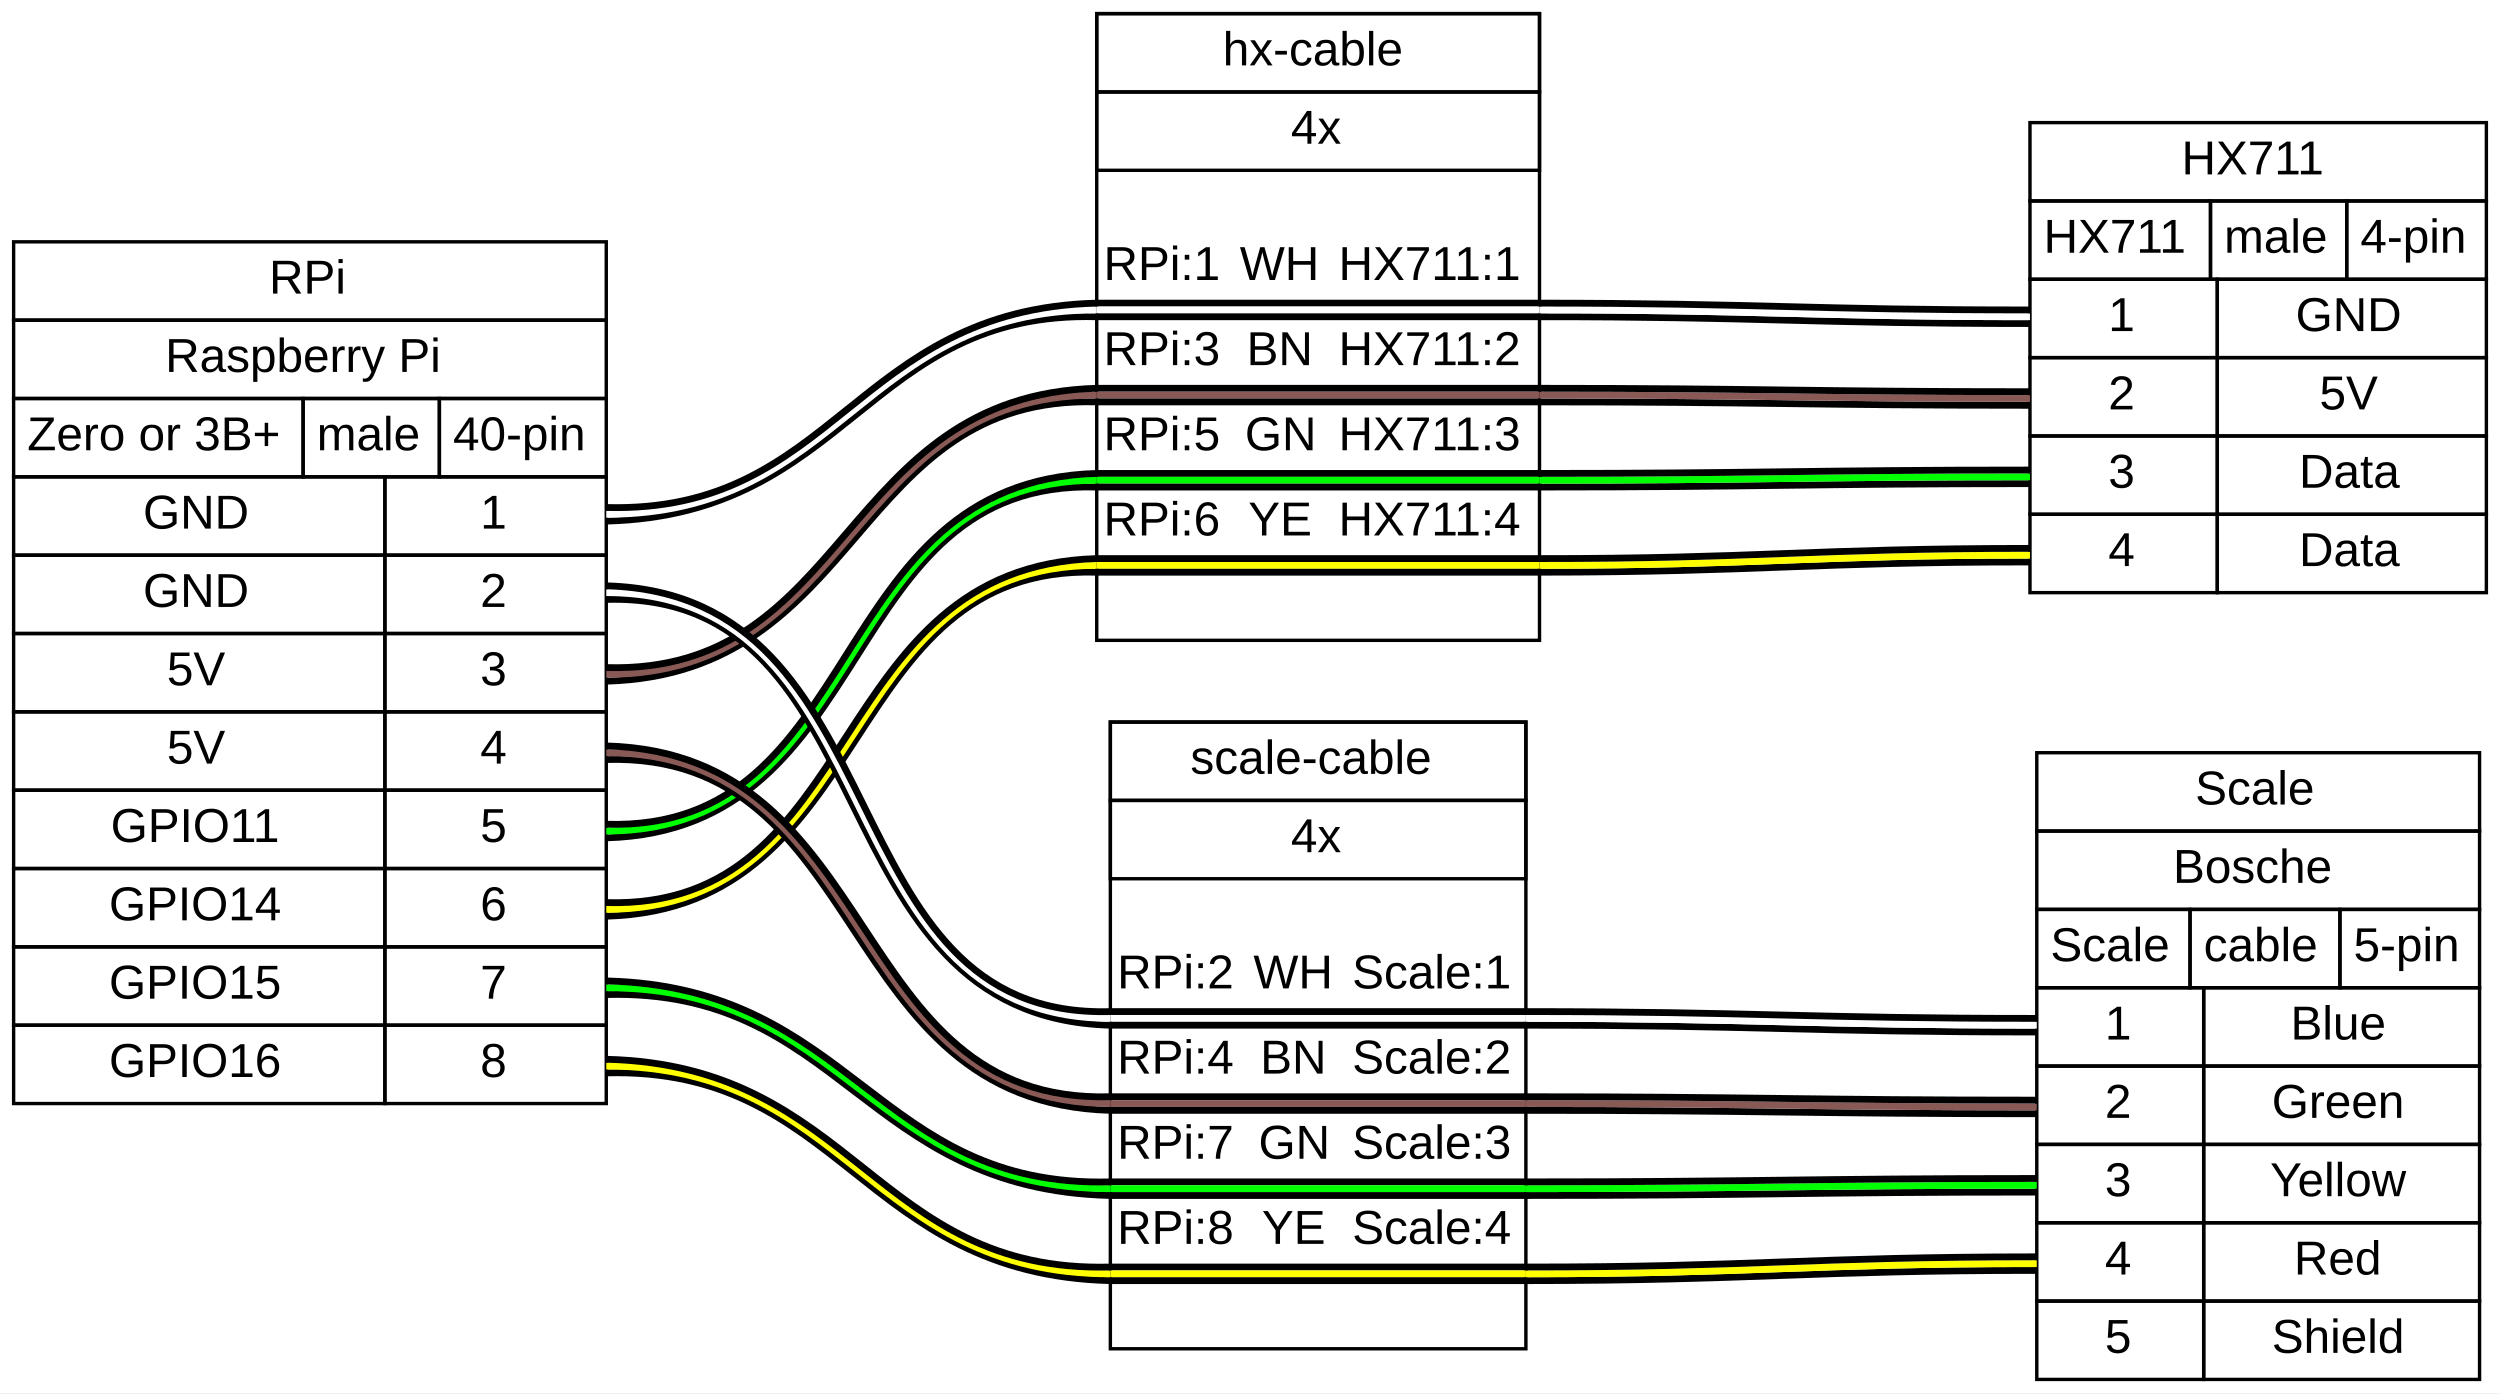
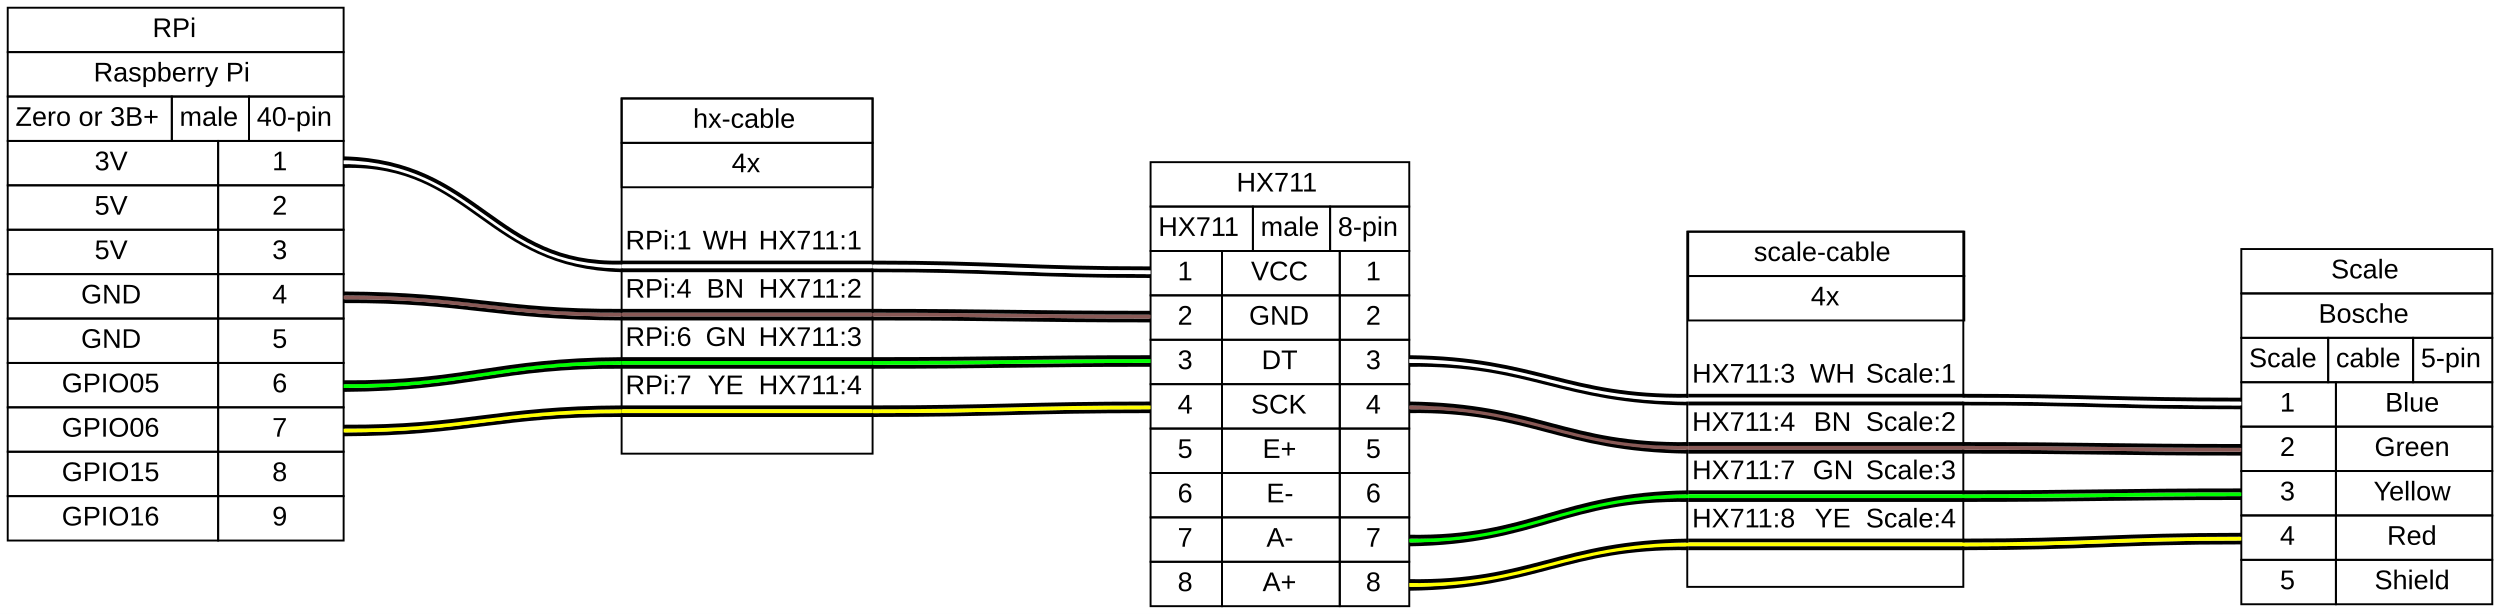
- <svg xmlns="http://www.w3.org/2000/svg" width="734pt" height="409pt" viewBox="0.00 0.00 734.00 409.00">
-   <g id="graph0" class="graph" transform="scale(1 1) rotate(0) translate(4 405)">
-     <polygon fill="#ffffff" stroke="transparent" points="-4,4 -4,-405 730,-405 730,4 -4,4" />
+ <svg xmlns="http://www.w3.org/2000/svg" width="1295pt" height="318pt" viewBox="0.00 0.00 1295.00 318.00">
+   <g id="graph0" class="graph" transform="scale(1 1) rotate(0) translate(4 314)">
+     <polygon fill="#ffffff" stroke="transparent" points="-4,4 -4,-314 1291,-314 1291,4 -4,4" />
    <g id="node1" class="node">
-       <polygon fill="#ffffff" stroke="transparent" points="174,-334.5 0,-334.5 0,-81.5 174,-81.5 174,-334.5" />
-       <polygon fill="none" stroke="#000000" points="0,-311 0,-334 174,-334 174,-311 0,-311" />
-       <text text-anchor="start" x="75" y="-318.8" font-family="arial" font-size="14.00" fill="#000000">RPi</text>
-       <polygon fill="none" stroke="#000000" points="0,-288 0,-311 174,-311 174,-288 0,-288" />
-       <text text-anchor="start" x="44.5" y="-295.8" font-family="arial" font-size="14.00" fill="#000000">Raspberry Pi</text>
-       <polygon fill="none" stroke="#000000" points="0,-265 0,-288 85,-288 85,-265 0,-265" />
-       <text text-anchor="start" x="4" y="-272.8" font-family="arial" font-size="14.00" fill="#000000">Zero or 3B+</text>
-       <polygon fill="none" stroke="#000000" points="85,-265 85,-288 125,-288 125,-265 85,-265" />
-       <text text-anchor="start" x="89" y="-272.8" font-family="arial" font-size="14.00" fill="#000000">male</text>
-       <polygon fill="none" stroke="#000000" points="125,-265 125,-288 174,-288 174,-265 125,-265" />
-       <text text-anchor="start" x="129" y="-272.8" font-family="arial" font-size="14.00" fill="#000000">40-pin</text>
-       <polygon fill="none" stroke="#000000" points="0,-242 0,-265 109,-265 109,-242 0,-242" />
-       <text text-anchor="start" x="38" y="-249.8" font-family="arial" font-size="14.00" fill="#000000">GND</text>
-       <polygon fill="none" stroke="#000000" points="109,-242 109,-265 174,-265 174,-242 109,-242" />
-       <text text-anchor="start" x="137" y="-249.8" font-family="arial" font-size="14.00" fill="#000000">1</text>
-       <polygon fill="none" stroke="#000000" points="0,-219 0,-242 109,-242 109,-219 0,-219" />
-       <text text-anchor="start" x="38" y="-226.8" font-family="arial" font-size="14.00" fill="#000000">GND</text>
-       <polygon fill="none" stroke="#000000" points="109,-219 109,-242 174,-242 174,-219 109,-219" />
-       <text text-anchor="start" x="137" y="-226.8" font-family="arial" font-size="14.00" fill="#000000">2</text>
-       <polygon fill="none" stroke="#000000" points="0,-196 0,-219 109,-219 109,-196 0,-196" />
-       <text text-anchor="start" x="45" y="-203.8" font-family="arial" font-size="14.00" fill="#000000">5V</text>
-       <polygon fill="none" stroke="#000000" points="109,-196 109,-219 174,-219 174,-196 109,-196" />
-       <text text-anchor="start" x="137" y="-203.8" font-family="arial" font-size="14.00" fill="#000000">3</text>
-       <polygon fill="none" stroke="#000000" points="0,-173 0,-196 109,-196 109,-173 0,-173" />
-       <text text-anchor="start" x="45" y="-180.8" font-family="arial" font-size="14.00" fill="#000000">5V</text>
-       <polygon fill="none" stroke="#000000" points="109,-173 109,-196 174,-196 174,-173 109,-173" />
-       <text text-anchor="start" x="137" y="-180.8" font-family="arial" font-size="14.00" fill="#000000">4</text>
-       <polygon fill="none" stroke="#000000" points="0,-150 0,-173 109,-173 109,-150 0,-150" />
-       <text text-anchor="start" x="28.5" y="-157.8" font-family="arial" font-size="14.00" fill="#000000">GPIO11</text>
-       <polygon fill="none" stroke="#000000" points="109,-150 109,-173 174,-173 174,-150 109,-150" />
-       <text text-anchor="start" x="137" y="-157.8" font-family="arial" font-size="14.00" fill="#000000">5</text>
-       <polygon fill="none" stroke="#000000" points="0,-127 0,-150 109,-150 109,-127 0,-127" />
-       <text text-anchor="start" x="28" y="-134.8" font-family="arial" font-size="14.00" fill="#000000">GPIO14</text>
-       <polygon fill="none" stroke="#000000" points="109,-127 109,-150 174,-150 174,-127 109,-127" />
-       <text text-anchor="start" x="137" y="-134.8" font-family="arial" font-size="14.00" fill="#000000">6</text>
-       <polygon fill="none" stroke="#000000" points="0,-104 0,-127 109,-127 109,-104 0,-104" />
-       <text text-anchor="start" x="28" y="-111.8" font-family="arial" font-size="14.00" fill="#000000">GPIO15</text>
-       <polygon fill="none" stroke="#000000" points="109,-104 109,-127 174,-127 174,-104 109,-104" />
-       <text text-anchor="start" x="137" y="-111.8" font-family="arial" font-size="14.00" fill="#000000">7</text>
-       <polygon fill="none" stroke="#000000" points="0,-81 0,-104 109,-104 109,-81 0,-81" />
-       <text text-anchor="start" x="28" y="-88.8" font-family="arial" font-size="14.00" fill="#000000">GPIO16</text>
-       <polygon fill="none" stroke="#000000" points="109,-81 109,-104 174,-104 174,-81 109,-81" />
-       <text text-anchor="start" x="137" y="-88.8" font-family="arial" font-size="14.00" fill="#000000">8</text>
+       <polygon fill="#ffffff" stroke="transparent" points="174,-310 0,-310 0,-34 174,-34 174,-310" />
+       <polygon fill="none" stroke="#000000" points="0,-287 0,-310 174,-310 174,-287 0,-287" />
+       <text text-anchor="start" x="75" y="-294.8" font-family="arial" font-size="14.00" fill="#000000">RPi</text>
+       <polygon fill="none" stroke="#000000" points="0,-264 0,-287 174,-287 174,-264 0,-264" />
+       <text text-anchor="start" x="44.5" y="-271.8" font-family="arial" font-size="14.00" fill="#000000">Raspberry Pi</text>
+       <polygon fill="none" stroke="#000000" points="0,-241 0,-264 85,-264 85,-241 0,-241" />
+       <text text-anchor="start" x="4" y="-248.8" font-family="arial" font-size="14.00" fill="#000000">Zero or 3B+</text>
+       <polygon fill="none" stroke="#000000" points="85,-241 85,-264 125,-264 125,-241 85,-241" />
+       <text text-anchor="start" x="89" y="-248.8" font-family="arial" font-size="14.00" fill="#000000">male</text>
+       <polygon fill="none" stroke="#000000" points="125,-241 125,-264 174,-264 174,-241 125,-241" />
+       <text text-anchor="start" x="129" y="-248.8" font-family="arial" font-size="14.00" fill="#000000">40-pin</text>
+       <polygon fill="none" stroke="#000000" points="0,-218 0,-241 109,-241 109,-218 0,-218" />
+       <text text-anchor="start" x="45" y="-225.8" font-family="arial" font-size="14.00" fill="#000000">3V</text>
+       <polygon fill="none" stroke="#000000" points="109,-218 109,-241 174,-241 174,-218 109,-218" />
+       <text text-anchor="start" x="137" y="-225.8" font-family="arial" font-size="14.00" fill="#000000">1</text>
+       <polygon fill="none" stroke="#000000" points="0,-195 0,-218 109,-218 109,-195 0,-195" />
+       <text text-anchor="start" x="45" y="-202.8" font-family="arial" font-size="14.00" fill="#000000">5V</text>
+       <polygon fill="none" stroke="#000000" points="109,-195 109,-218 174,-218 174,-195 109,-195" />
+       <text text-anchor="start" x="137" y="-202.8" font-family="arial" font-size="14.00" fill="#000000">2</text>
+       <polygon fill="none" stroke="#000000" points="0,-172 0,-195 109,-195 109,-172 0,-172" />
+       <text text-anchor="start" x="45" y="-179.8" font-family="arial" font-size="14.00" fill="#000000">5V</text>
+       <polygon fill="none" stroke="#000000" points="109,-172 109,-195 174,-195 174,-172 109,-172" />
+       <text text-anchor="start" x="137" y="-179.8" font-family="arial" font-size="14.00" fill="#000000">3</text>
+       <polygon fill="none" stroke="#000000" points="0,-149 0,-172 109,-172 109,-149 0,-149" />
+       <text text-anchor="start" x="38" y="-156.8" font-family="arial" font-size="14.00" fill="#000000">GND</text>
+       <polygon fill="none" stroke="#000000" points="109,-149 109,-172 174,-172 174,-149 109,-149" />
+       <text text-anchor="start" x="137" y="-156.8" font-family="arial" font-size="14.00" fill="#000000">4</text>
+       <polygon fill="none" stroke="#000000" points="0,-126 0,-149 109,-149 109,-126 0,-126" />
+       <text text-anchor="start" x="38" y="-133.8" font-family="arial" font-size="14.00" fill="#000000">GND</text>
+       <polygon fill="none" stroke="#000000" points="109,-126 109,-149 174,-149 174,-126 109,-126" />
+       <text text-anchor="start" x="137" y="-133.8" font-family="arial" font-size="14.00" fill="#000000">5</text>
+       <polygon fill="none" stroke="#000000" points="0,-103 0,-126 109,-126 109,-103 0,-103" />
+       <text text-anchor="start" x="28" y="-110.8" font-family="arial" font-size="14.00" fill="#000000">GPIO05</text>
+       <polygon fill="none" stroke="#000000" points="109,-103 109,-126 174,-126 174,-103 109,-103" />
+       <text text-anchor="start" x="137" y="-110.8" font-family="arial" font-size="14.00" fill="#000000">6</text>
+       <polygon fill="none" stroke="#000000" points="0,-80 0,-103 109,-103 109,-80 0,-80" />
+       <text text-anchor="start" x="28" y="-87.8" font-family="arial" font-size="14.00" fill="#000000">GPIO06</text>
+       <polygon fill="none" stroke="#000000" points="109,-80 109,-103 174,-103 174,-80 109,-80" />
+       <text text-anchor="start" x="137" y="-87.8" font-family="arial" font-size="14.00" fill="#000000">7</text>
+       <polygon fill="none" stroke="#000000" points="0,-57 0,-80 109,-80 109,-57 0,-57" />
+       <text text-anchor="start" x="28" y="-64.8" font-family="arial" font-size="14.00" fill="#000000">GPIO15</text>
+       <polygon fill="none" stroke="#000000" points="109,-57 109,-80 174,-80 174,-57 109,-57" />
+       <text text-anchor="start" x="137" y="-64.8" font-family="arial" font-size="14.00" fill="#000000">8</text>
+       <polygon fill="none" stroke="#000000" points="0,-34 0,-57 109,-57 109,-34 0,-34" />
+       <text text-anchor="start" x="28" y="-41.8" font-family="arial" font-size="14.00" fill="#000000">GPIO16</text>
+       <polygon fill="none" stroke="#000000" points="109,-34 109,-57 174,-57 174,-34 109,-34" />
+       <text text-anchor="start" x="137" y="-41.8" font-family="arial" font-size="14.00" fill="#000000">9</text>
    </g>
    <g id="node4" class="node">
-       <polygon fill="none" stroke="#000000" points="448,-401 318,-401 318,-217 448,-217 448,-401" />
-       <polygon fill="none" stroke="#000000" points="318,-378 318,-401 448,-401 448,-378 318,-378" />
-       <text text-anchor="start" x="355" y="-385.8" font-family="arial" font-size="14.00" fill="#000000">hx-cable</text>
-       <polygon fill="none" stroke="#000000" points="318,-355 318,-378 448,-378 448,-355 318,-355" />
-       <text text-anchor="start" x="375" y="-362.8" font-family="arial" font-size="14.00" fill="#000000">4x</text>
-       <text text-anchor="start" x="336" y="-341.8" font-family="arial" font-size="14.00" fill="#000000"> </text>
-       <text text-anchor="start" x="320" y="-322.8" font-family="arial" font-size="14.00" fill="#000000">RPi:1</text>
-       <text text-anchor="start" x="360" y="-322.8" font-family="arial" font-size="14.00" fill="#000000">WH</text>
-       <text text-anchor="start" x="389" y="-322.8" font-family="arial" font-size="14.00" fill="#000000">HX711:1</text>
-       <polygon fill="#000000" stroke="transparent" points="318,-315 318,-317 448,-317 448,-315 318,-315" />
-       <polygon fill="#ffffff" stroke="transparent" points="318,-313 318,-315 448,-315 448,-313 318,-313" />
-       <polygon fill="#000000" stroke="transparent" points="318,-311 318,-313 448,-313 448,-311 318,-311" />
-       <text text-anchor="start" x="320" y="-297.8" font-family="arial" font-size="14.00" fill="#000000">RPi:3</text>
-       <text text-anchor="start" x="362" y="-297.8" font-family="arial" font-size="14.00" fill="#000000">BN</text>
-       <text text-anchor="start" x="389" y="-297.8" font-family="arial" font-size="14.00" fill="#000000">HX711:2</text>
-       <polygon fill="#000000" stroke="transparent" points="318,-290 318,-292 448,-292 448,-290 318,-290" />
-       <polygon fill="#895956" stroke="transparent" points="318,-288 318,-290 448,-290 448,-288 318,-288" />
-       <polygon fill="#000000" stroke="transparent" points="318,-286 318,-288 448,-288 448,-286 318,-286" />
-       <text text-anchor="start" x="320" y="-272.8" font-family="arial" font-size="14.00" fill="#000000">RPi:5</text>
-       <text text-anchor="start" x="361.5" y="-272.8" font-family="arial" font-size="14.00" fill="#000000">GN</text>
-       <text text-anchor="start" x="389" y="-272.8" font-family="arial" font-size="14.00" fill="#000000">HX711:3</text>
-       <polygon fill="#000000" stroke="transparent" points="318,-265 318,-267 448,-267 448,-265 318,-265" />
-       <polygon fill="#00ff00" stroke="transparent" points="318,-263 318,-265 448,-265 448,-263 318,-263" />
-       <polygon fill="#000000" stroke="transparent" points="318,-261 318,-263 448,-263 448,-261 318,-261" />
-       <text text-anchor="start" x="320" y="-247.8" font-family="arial" font-size="14.00" fill="#000000">RPi:6</text>
-       <text text-anchor="start" x="362.5" y="-247.8" font-family="arial" font-size="14.00" fill="#000000">YE</text>
-       <text text-anchor="start" x="389" y="-247.8" font-family="arial" font-size="14.00" fill="#000000">HX711:4</text>
-       <polygon fill="#000000" stroke="transparent" points="318,-240 318,-242 448,-242 448,-240 318,-240" />
-       <polygon fill="#ffff00" stroke="transparent" points="318,-238 318,-240 448,-240 448,-238 318,-238" />
-       <polygon fill="#000000" stroke="transparent" points="318,-236 318,-238 448,-238 448,-236 318,-236" />
-       <text text-anchor="start" x="336" y="-222.8" font-family="arial" font-size="14.00" fill="#000000"> </text>
+       <polygon fill="none" stroke="#000000" points="448,-263 318,-263 318,-79 448,-79 448,-263" />
+       <polygon fill="none" stroke="#000000" points="318,-240 318,-263 448,-263 448,-240 318,-240" />
+       <text text-anchor="start" x="355" y="-247.8" font-family="arial" font-size="14.00" fill="#000000">hx-cable</text>
+       <polygon fill="none" stroke="#000000" points="318,-217 318,-240 448,-240 448,-217 318,-217" />
+       <text text-anchor="start" x="375" y="-224.8" font-family="arial" font-size="14.00" fill="#000000">4x</text>
+       <text text-anchor="start" x="336" y="-203.8" font-family="arial" font-size="14.00" fill="#000000"> </text>
+       <text text-anchor="start" x="320" y="-184.8" font-family="arial" font-size="14.00" fill="#000000">RPi:1</text>
+       <text text-anchor="start" x="360" y="-184.8" font-family="arial" font-size="14.00" fill="#000000">WH</text>
+       <text text-anchor="start" x="389" y="-184.8" font-family="arial" font-size="14.00" fill="#000000">HX711:1</text>
+       <polygon fill="#000000" stroke="transparent" points="318,-177 318,-179 448,-179 448,-177 318,-177" />
+       <polygon fill="#ffffff" stroke="transparent" points="318,-175 318,-177 448,-177 448,-175 318,-175" />
+       <polygon fill="#000000" stroke="transparent" points="318,-173 318,-175 448,-175 448,-173 318,-173" />
+       <text text-anchor="start" x="320" y="-159.8" font-family="arial" font-size="14.00" fill="#000000">RPi:4</text>
+       <text text-anchor="start" x="362" y="-159.8" font-family="arial" font-size="14.00" fill="#000000">BN</text>
+       <text text-anchor="start" x="389" y="-159.8" font-family="arial" font-size="14.00" fill="#000000">HX711:2</text>
+       <polygon fill="#000000" stroke="transparent" points="318,-152 318,-154 448,-154 448,-152 318,-152" />
+       <polygon fill="#895956" stroke="transparent" points="318,-150 318,-152 448,-152 448,-150 318,-150" />
+       <polygon fill="#000000" stroke="transparent" points="318,-148 318,-150 448,-150 448,-148 318,-148" />
+       <text text-anchor="start" x="320" y="-134.8" font-family="arial" font-size="14.00" fill="#000000">RPi:6</text>
+       <text text-anchor="start" x="361.5" y="-134.8" font-family="arial" font-size="14.00" fill="#000000">GN</text>
+       <text text-anchor="start" x="389" y="-134.8" font-family="arial" font-size="14.00" fill="#000000">HX711:3</text>
+       <polygon fill="#000000" stroke="transparent" points="318,-127 318,-129 448,-129 448,-127 318,-127" />
+       <polygon fill="#00ff00" stroke="transparent" points="318,-125 318,-127 448,-127 448,-125 318,-125" />
+       <polygon fill="#000000" stroke="transparent" points="318,-123 318,-125 448,-125 448,-123 318,-123" />
+       <text text-anchor="start" x="320" y="-109.8" font-family="arial" font-size="14.00" fill="#000000">RPi:7</text>
+       <text text-anchor="start" x="362.5" y="-109.8" font-family="arial" font-size="14.00" fill="#000000">YE</text>
+       <text text-anchor="start" x="389" y="-109.8" font-family="arial" font-size="14.00" fill="#000000">HX711:4</text>
+       <polygon fill="#000000" stroke="transparent" points="318,-102 318,-104 448,-104 448,-102 318,-102" />
+       <polygon fill="#ffff00" stroke="transparent" points="318,-100 318,-102 448,-102 448,-100 318,-100" />
+       <polygon fill="#000000" stroke="transparent" points="318,-98 318,-100 448,-100 448,-98 318,-98" />
+       <text text-anchor="start" x="336" y="-84.8" font-family="arial" font-size="14.00" fill="#000000"> </text>
    </g>
    <g id="edge1" class="edge">
-       <path fill="none" stroke="#000000" stroke-width="2" d="M174,-252C245.326,-253.823 250.659,-313.823 318,-312" />
-       <path fill="none" stroke="#ffffff" stroke-width="2" d="M174,-254C243.333,-254 248.667,-314 318,-314" />
-       <path fill="none" stroke="#000000" stroke-width="2" d="M174,-256C241.341,-254.177 246.674,-314.177 318,-316" />
+       <path fill="none" stroke="#000000" stroke-width="2" d="M174,-228C240.37,-229.732 247.666,-175.732 318,-174" />
+       <path fill="none" stroke="#ffffff" stroke-width="2" d="M174,-230C242.352,-230 249.648,-176 318,-176" />
+       <path fill="none" stroke="#000000" stroke-width="2" d="M174,-232C244.334,-230.268 251.63,-176.268 318,-178" />
    </g>
    <g id="edge3" class="edge">
-       <path fill="none" stroke="#000000" stroke-width="2" d="M174,-205C249.648,-207.08 246.349,-289.08 318,-287" />
-       <path fill="none" stroke="#895956" stroke-width="2" d="M174,-207C247.649,-207 244.351,-289 318,-289" />
-       <path fill="none" stroke="#000000" stroke-width="2" d="M174,-209C245.651,-206.92 242.352,-288.92 318,-291" />
+       <path fill="none" stroke="#000000" stroke-width="2" d="M174,-158C237.133,-158.263 252.883,-149.263 318,-149" />
+       <path fill="none" stroke="#895956" stroke-width="2" d="M174,-160C238.125,-160 253.875,-151 318,-151" />
+       <path fill="none" stroke="#000000" stroke-width="2" d="M174,-162C239.117,-161.737 254.867,-152.737 318,-153" />
    </g>
    <g id="edge5" class="edge">
-       <path fill="none" stroke="#000000" stroke-width="2" d="M174,-159C254.67,-161.257 241.297,-264.257 318,-262" />
-       <path fill="none" stroke="#00ff00" stroke-width="2" d="M174,-161C252.687,-161 239.313,-264 318,-264" />
-       <path fill="none" stroke="#000000" stroke-width="2" d="M174,-163C250.703,-160.743 237.33,-263.743 318,-266" />
+       <path fill="none" stroke="#000000" stroke-width="2" d="M174,-112C239.443,-112.416 255,-124.416 318,-124" />
+       <path fill="none" stroke="#00ff00" stroke-width="2" d="M174,-114C238.222,-114 253.778,-126 318,-126" />
+       <path fill="none" stroke="#000000" stroke-width="2" d="M174,-116C237,-115.584 252.557,-127.584 318,-128" />
    </g>
    <g id="edge7" class="edge">
-       <path fill="none" stroke="#000000" stroke-width="2" d="M174,-136C254.158,-138.243 241.812,-239.243 318,-237" />
-       <path fill="none" stroke="#ffff00" stroke-width="2" d="M174,-138C252.173,-138 239.827,-239 318,-239" />
-       <path fill="none" stroke="#000000" stroke-width="2" d="M174,-140C250.188,-137.757 237.842,-238.757 318,-241" />
+       <path fill="none" stroke="#000000" stroke-width="2" d="M174,-89C239.229,-89.313 254.921,-99.313 318,-99" />
+       <path fill="none" stroke="#ffff00" stroke-width="2" d="M174,-91C238.154,-91 253.846,-101 318,-101" />
+       <path fill="none" stroke="#000000" stroke-width="2" d="M174,-93C237.079,-92.687 252.771,-102.687 318,-103" />
+     </g>
+     <g id="node2" class="node">
+       <polygon fill="#ffffff" stroke="transparent" points="726,-230 592,-230 592,0 726,0 726,-230" />
+       <polygon fill="none" stroke="#000000" points="592,-207 592,-230 726,-230 726,-207 592,-207" />
+       <text text-anchor="start" x="636.5" y="-214.8" font-family="arial" font-size="14.00" fill="#000000">HX711</text>
+       <polygon fill="none" stroke="#000000" points="592,-184 592,-207 645,-207 645,-184 592,-184" />
+       <text text-anchor="start" x="596" y="-191.8" font-family="arial" font-size="14.00" fill="#000000">HX711</text>
+       <polygon fill="none" stroke="#000000" points="645,-184 645,-207 685,-207 685,-184 645,-184" />
+       <text text-anchor="start" x="649" y="-191.8" font-family="arial" font-size="14.00" fill="#000000">male</text>
+       <polygon fill="none" stroke="#000000" points="685,-184 685,-207 726,-207 726,-184 685,-184" />
+       <text text-anchor="start" x="689" y="-191.8" font-family="arial" font-size="14.00" fill="#000000">8-pin</text>
+       <polygon fill="none" stroke="#000000" points="592,-161 592,-184 629,-184 629,-161 592,-161" />
+       <text text-anchor="start" x="606" y="-168.8" font-family="arial" font-size="14.00" fill="#000000">1</text>
+       <polygon fill="none" stroke="#000000" points="629,-161 629,-184 690,-184 690,-161 629,-161" />
+       <text text-anchor="start" x="644" y="-168.8" font-family="arial" font-size="14.00" fill="#000000">VCC</text>
+       <polygon fill="none" stroke="#000000" points="690,-161 690,-184 726,-184 726,-161 690,-161" />
+       <text text-anchor="start" x="703.5" y="-168.8" font-family="arial" font-size="14.00" fill="#000000">1</text>
+       <polygon fill="none" stroke="#000000" points="592,-138 592,-161 629,-161 629,-138 592,-138" />
+       <text text-anchor="start" x="606" y="-145.8" font-family="arial" font-size="14.00" fill="#000000">2</text>
+       <polygon fill="none" stroke="#000000" points="629,-138 629,-161 690,-161 690,-138 629,-138" />
+       <text text-anchor="start" x="643" y="-145.8" font-family="arial" font-size="14.00" fill="#000000">GND</text>
+       <polygon fill="none" stroke="#000000" points="690,-138 690,-161 726,-161 726,-138 690,-138" />
+       <text text-anchor="start" x="703.5" y="-145.8" font-family="arial" font-size="14.00" fill="#000000">2</text>
+       <polygon fill="none" stroke="#000000" points="592,-115 592,-138 629,-138 629,-115 592,-115" />
+       <text text-anchor="start" x="606" y="-122.8" font-family="arial" font-size="14.00" fill="#000000">3</text>
+       <polygon fill="none" stroke="#000000" points="629,-115 629,-138 690,-138 690,-115 629,-115" />
+       <text text-anchor="start" x="649.5" y="-122.8" font-family="arial" font-size="14.00" fill="#000000">DT</text>
+       <polygon fill="none" stroke="#000000" points="690,-115 690,-138 726,-138 726,-115 690,-115" />
+       <text text-anchor="start" x="703.5" y="-122.8" font-family="arial" font-size="14.00" fill="#000000">3</text>
+       <polygon fill="none" stroke="#000000" points="592,-92 592,-115 629,-115 629,-92 592,-92" />
+       <text text-anchor="start" x="606" y="-99.8" font-family="arial" font-size="14.00" fill="#000000">4</text>
+       <polygon fill="none" stroke="#000000" points="629,-92 629,-115 690,-115 690,-92 629,-92" />
+       <text text-anchor="start" x="644" y="-99.8" font-family="arial" font-size="14.00" fill="#000000">SCK</text>
+       <polygon fill="none" stroke="#000000" points="690,-92 690,-115 726,-115 726,-92 690,-92" />
+       <text text-anchor="start" x="703.5" y="-99.8" font-family="arial" font-size="14.00" fill="#000000">4</text>
+       <polygon fill="none" stroke="#000000" points="592,-69 592,-92 629,-92 629,-69 592,-69" />
+       <text text-anchor="start" x="606" y="-76.8" font-family="arial" font-size="14.00" fill="#000000">5</text>
+       <polygon fill="none" stroke="#000000" points="629,-69 629,-92 690,-92 690,-69 629,-69" />
+       <text text-anchor="start" x="650" y="-76.8" font-family="arial" font-size="14.00" fill="#000000">E+</text>
+       <polygon fill="none" stroke="#000000" points="690,-69 690,-92 726,-92 726,-69 690,-69" />
+       <text text-anchor="start" x="703.5" y="-76.8" font-family="arial" font-size="14.00" fill="#000000">5</text>
+       <polygon fill="none" stroke="#000000" points="592,-46 592,-69 629,-69 629,-46 592,-46" />
+       <text text-anchor="start" x="606" y="-53.8" font-family="arial" font-size="14.00" fill="#000000">6</text>
+       <polygon fill="none" stroke="#000000" points="629,-46 629,-69 690,-69 690,-46 629,-46" />
+       <text text-anchor="start" x="652" y="-53.8" font-family="arial" font-size="14.00" fill="#000000">E-</text>
+       <polygon fill="none" stroke="#000000" points="690,-46 690,-69 726,-69 726,-46 690,-46" />
+       <text text-anchor="start" x="703.5" y="-53.8" font-family="arial" font-size="14.00" fill="#000000">6</text>
+       <polygon fill="none" stroke="#000000" points="592,-23 592,-46 629,-46 629,-23 592,-23" />
+       <text text-anchor="start" x="606" y="-30.8" font-family="arial" font-size="14.00" fill="#000000">7</text>
+       <polygon fill="none" stroke="#000000" points="629,-23 629,-46 690,-46 690,-23 629,-23" />
+       <text text-anchor="start" x="652" y="-30.8" font-family="arial" font-size="14.00" fill="#000000">A-</text>
+       <polygon fill="none" stroke="#000000" points="690,-23 690,-46 726,-46 726,-23 690,-23" />
+       <text text-anchor="start" x="703.5" y="-30.8" font-family="arial" font-size="14.00" fill="#000000">7</text>
+       <polygon fill="none" stroke="#000000" points="592,0 592,-23 629,-23 629,0 592,0" />
+       <text text-anchor="start" x="606" y="-7.8" font-family="arial" font-size="14.00" fill="#000000">8</text>
+       <polygon fill="none" stroke="#000000" points="629,0 629,-23 690,-23 690,0 629,0" />
+       <text text-anchor="start" x="650" y="-7.8" font-family="arial" font-size="14.00" fill="#000000">A+</text>
+       <polygon fill="none" stroke="#000000" points="690,0 690,-23 726,-23 726,0 690,0" />
+       <text text-anchor="start" x="703.5" y="-7.8" font-family="arial" font-size="14.00" fill="#000000">8</text>
    </g>
    <g id="node5" class="node">
-       <polygon fill="none" stroke="#000000" points="444,-193 322,-193 322,-9 444,-9 444,-193" />
-       <polygon fill="none" stroke="#000000" points="322,-170 322,-193 444,-193 444,-170 322,-170" />
-       <text text-anchor="start" x="345.5" y="-177.8" font-family="arial" font-size="14.00" fill="#000000">scale-cable</text>
-       <polygon fill="none" stroke="#000000" points="322,-147 322,-170 444,-170 444,-147 322,-147" />
-       <text text-anchor="start" x="375" y="-154.8" font-family="arial" font-size="14.00" fill="#000000">4x</text>
-       <text text-anchor="start" x="340" y="-133.8" font-family="arial" font-size="14.00" fill="#000000"> </text>
-       <text text-anchor="start" x="324" y="-114.8" font-family="arial" font-size="14.00" fill="#000000">RPi:2</text>
-       <text text-anchor="start" x="364" y="-114.8" font-family="arial" font-size="14.00" fill="#000000">WH</text>
-       <text text-anchor="start" x="393" y="-114.8" font-family="arial" font-size="14.00" fill="#000000">Scale:1</text>
-       <polygon fill="#000000" stroke="transparent" points="322,-107 322,-109 444,-109 444,-107 322,-107" />
-       <polygon fill="#ffffff" stroke="transparent" points="322,-105 322,-107 444,-107 444,-105 322,-105" />
-       <polygon fill="#000000" stroke="transparent" points="322,-103 322,-105 444,-105 444,-103 322,-103" />
-       <text text-anchor="start" x="324" y="-89.8" font-family="arial" font-size="14.00" fill="#000000">RPi:4</text>
-       <text text-anchor="start" x="366" y="-89.8" font-family="arial" font-size="14.00" fill="#000000">BN</text>
-       <text text-anchor="start" x="393" y="-89.8" font-family="arial" font-size="14.00" fill="#000000">Scale:2</text>
-       <polygon fill="#000000" stroke="transparent" points="322,-82 322,-84 444,-84 444,-82 322,-82" />
-       <polygon fill="#895956" stroke="transparent" points="322,-80 322,-82 444,-82 444,-80 322,-80" />
-       <polygon fill="#000000" stroke="transparent" points="322,-78 322,-80 444,-80 444,-78 322,-78" />
-       <text text-anchor="start" x="324" y="-64.8" font-family="arial" font-size="14.00" fill="#000000">RPi:7</text>
-       <text text-anchor="start" x="365.5" y="-64.8" font-family="arial" font-size="14.00" fill="#000000">GN</text>
-       <text text-anchor="start" x="393" y="-64.8" font-family="arial" font-size="14.00" fill="#000000">Scale:3</text>
-       <polygon fill="#000000" stroke="transparent" points="322,-57 322,-59 444,-59 444,-57 322,-57" />
-       <polygon fill="#00ff00" stroke="transparent" points="322,-55 322,-57 444,-57 444,-55 322,-55" />
-       <polygon fill="#000000" stroke="transparent" points="322,-53 322,-55 444,-55 444,-53 322,-53" />
-       <text text-anchor="start" x="324" y="-39.8" font-family="arial" font-size="14.00" fill="#000000">RPi:8</text>
-       <text text-anchor="start" x="366.5" y="-39.8" font-family="arial" font-size="14.00" fill="#000000">YE</text>
-       <text text-anchor="start" x="393" y="-39.8" font-family="arial" font-size="14.00" fill="#000000">Scale:4</text>
-       <polygon fill="#000000" stroke="transparent" points="322,-32 322,-34 444,-34 444,-32 322,-32" />
-       <polygon fill="#ffff00" stroke="transparent" points="322,-30 322,-32 444,-32 444,-30 322,-30" />
-       <polygon fill="#000000" stroke="transparent" points="322,-28 322,-30 444,-30 444,-28 322,-28" />
-       <text text-anchor="start" x="340" y="-14.8" font-family="arial" font-size="14.00" fill="#000000"> </text>
+       <polygon fill="none" stroke="#000000" points="1013,-194 870,-194 870,-10 1013,-10 1013,-194" />
+       <polygon fill="none" stroke="#000000" points="870.5,-171 870.5,-194 1013.5,-194 1013.5,-171 870.5,-171" />
+       <text text-anchor="start" x="904.5" y="-178.8" font-family="arial" font-size="14.00" fill="#000000">scale-cable</text>
+       <polygon fill="none" stroke="#000000" points="870.5,-148 870.5,-171 1013.5,-171 1013.5,-148 870.5,-148" />
+       <text text-anchor="start" x="934" y="-155.8" font-family="arial" font-size="14.00" fill="#000000">4x</text>
+       <text text-anchor="start" x="899" y="-134.8" font-family="arial" font-size="14.00" fill="#000000"> </text>
+       <text text-anchor="start" x="872.5" y="-115.8" font-family="arial" font-size="14.00" fill="#000000">HX711:3</text>
+       <text text-anchor="start" x="933.5" y="-115.8" font-family="arial" font-size="14.00" fill="#000000">WH</text>
+       <text text-anchor="start" x="962.5" y="-115.8" font-family="arial" font-size="14.00" fill="#000000">Scale:1</text>
+       <polygon fill="#000000" stroke="transparent" points="870.5,-108 870.5,-110 1013.5,-110 1013.5,-108 870.5,-108" />
+       <polygon fill="#ffffff" stroke="transparent" points="870.5,-106 870.5,-108 1013.5,-108 1013.5,-106 870.5,-106" />
+       <polygon fill="#000000" stroke="transparent" points="870.5,-104 870.5,-106 1013.5,-106 1013.5,-104 870.5,-104" />
+       <text text-anchor="start" x="872.5" y="-90.8" font-family="arial" font-size="14.00" fill="#000000">HX711:4</text>
+       <text text-anchor="start" x="935.5" y="-90.8" font-family="arial" font-size="14.00" fill="#000000">BN</text>
+       <text text-anchor="start" x="962.5" y="-90.8" font-family="arial" font-size="14.00" fill="#000000">Scale:2</text>
+       <polygon fill="#000000" stroke="transparent" points="870.5,-83 870.5,-85 1013.5,-85 1013.5,-83 870.5,-83" />
+       <polygon fill="#895956" stroke="transparent" points="870.5,-81 870.5,-83 1013.5,-83 1013.5,-81 870.5,-81" />
+       <polygon fill="#000000" stroke="transparent" points="870.5,-79 870.5,-81 1013.5,-81 1013.5,-79 870.5,-79" />
+       <text text-anchor="start" x="872.5" y="-65.8" font-family="arial" font-size="14.00" fill="#000000">HX711:7</text>
+       <text text-anchor="start" x="935" y="-65.8" font-family="arial" font-size="14.00" fill="#000000">GN</text>
+       <text text-anchor="start" x="962.5" y="-65.8" font-family="arial" font-size="14.00" fill="#000000">Scale:3</text>
+       <polygon fill="#000000" stroke="transparent" points="870.5,-58 870.5,-60 1013.5,-60 1013.5,-58 870.5,-58" />
+       <polygon fill="#00ff00" stroke="transparent" points="870.5,-56 870.5,-58 1013.5,-58 1013.5,-56 870.5,-56" />
+       <polygon fill="#000000" stroke="transparent" points="870.5,-54 870.5,-56 1013.5,-56 1013.5,-54 870.5,-54" />
+       <text text-anchor="start" x="872.5" y="-40.8" font-family="arial" font-size="14.00" fill="#000000">HX711:8</text>
+       <text text-anchor="start" x="936" y="-40.8" font-family="arial" font-size="14.00" fill="#000000">YE</text>
+       <text text-anchor="start" x="962.5" y="-40.8" font-family="arial" font-size="14.00" fill="#000000">Scale:4</text>
+       <polygon fill="#000000" stroke="transparent" points="870.5,-33 870.5,-35 1013.5,-35 1013.5,-33 870.5,-33" />
+       <polygon fill="#ffff00" stroke="transparent" points="870.5,-31 870.5,-33 1013.5,-33 1013.5,-31 870.5,-31" />
+       <polygon fill="#000000" stroke="transparent" points="870.5,-29 870.5,-31 1013.5,-31 1013.5,-29 870.5,-29" />
+       <text text-anchor="start" x="899" y="-15.8" font-family="arial" font-size="14.00" fill="#000000"> </text>
    </g>
    <g id="edge9" class="edge">
-       <path fill="none" stroke="#000000" stroke-width="2" d="M174,-229C258.136,-231.38 233.937,-106.38 322,-104" />
-       <path fill="none" stroke="#ffffff" stroke-width="2" d="M174,-231C260.1,-231 235.9,-106 322,-106" />
-       <path fill="none" stroke="#000000" stroke-width="2" d="M174,-233C262.063,-230.62 237.864,-105.62 322,-108" />
+       <path fill="none" stroke="#000000" stroke-width="2" d="M726,-125C789.228,-125.809 804.059,-105.809 870.5,-105" />
+       <path fill="none" stroke="#ffffff" stroke-width="2" d="M726,-127C790.835,-127 805.665,-107 870.5,-107" />
+       <path fill="none" stroke="#000000" stroke-width="2" d="M726,-129C792.441,-128.191 807.272,-108.191 870.5,-109" />
    </g>
    <g id="edge11" class="edge">
-       <path fill="none" stroke="#000000" stroke-width="2" d="M174,-182C252.153,-184.237 239.875,-81.237 322,-79" />
-       <path fill="none" stroke="#895956" stroke-width="2" d="M174,-184C254.139,-184 241.861,-81 322,-81" />
-       <path fill="none" stroke="#000000" stroke-width="2" d="M174,-186C256.125,-183.763 243.847,-80.763 322,-83" />
+       <path fill="none" stroke="#000000" stroke-width="2" d="M726,-101C789.259,-101.853 803.965,-80.853 870.5,-80" />
+       <path fill="none" stroke="#895956" stroke-width="2" d="M726,-103C790.897,-103 805.603,-82 870.5,-82" />
+       <path fill="none" stroke="#000000" stroke-width="2" d="M726,-105C792.535,-104.147 807.241,-83.147 870.5,-84" />
    </g>
    <g id="edge13" class="edge">
-       <path fill="none" stroke="#000000" stroke-width="2" d="M174,-113C242.823,-114.785 249.2,-55.785 322,-54" />
-       <path fill="none" stroke="#00ff00" stroke-width="2" d="M174,-115C244.812,-115 251.188,-56 322,-56" />
-       <path fill="none" stroke="#000000" stroke-width="2" d="M174,-117C246.8,-115.215 253.177,-56.215 322,-58" />
+       <path fill="none" stroke="#000000" stroke-width="2" d="M726,-32C792.725,-32.937 807.163,-55.937 870.5,-55" />
+       <path fill="none" stroke="#00ff00" stroke-width="2" d="M726,-34C791.031,-34 805.469,-57 870.5,-57" />
+       <path fill="none" stroke="#000000" stroke-width="2" d="M726,-36C789.337,-35.063 803.775,-58.063 870.5,-59" />
    </g>
    <g id="edge15" class="edge">
-       <path fill="none" stroke="#000000" stroke-width="2" d="M174,-90C243.155,-91.814 248.863,-30.814 322,-29" />
-       <path fill="none" stroke="#ffff00" stroke-width="2" d="M174,-92C245.146,-92 250.854,-31 322,-31" />
-       <path fill="none" stroke="#000000" stroke-width="2" d="M174,-94C247.137,-92.186 252.845,-31.186 322,-33" />
-     </g>
-     <g id="node2" class="node">
-       <polygon fill="#ffffff" stroke="transparent" points="726,-369 592,-369 592,-231 726,-231 726,-369" />
-       <polygon fill="none" stroke="#000000" points="592,-346 592,-369 726,-369 726,-346 592,-346" />
-       <text text-anchor="start" x="636.5" y="-353.8" font-family="arial" font-size="14.00" fill="#000000">HX711</text>
-       <polygon fill="none" stroke="#000000" points="592,-323 592,-346 645,-346 645,-323 592,-323" />
-       <text text-anchor="start" x="596" y="-330.8" font-family="arial" font-size="14.00" fill="#000000">HX711</text>
-       <polygon fill="none" stroke="#000000" points="645,-323 645,-346 685,-346 685,-323 645,-323" />
-       <text text-anchor="start" x="649" y="-330.8" font-family="arial" font-size="14.00" fill="#000000">male</text>
-       <polygon fill="none" stroke="#000000" points="685,-323 685,-346 726,-346 726,-323 685,-323" />
-       <text text-anchor="start" x="689" y="-330.8" font-family="arial" font-size="14.00" fill="#000000">4-pin</text>
-       <polygon fill="none" stroke="#000000" points="592,-300 592,-323 647,-323 647,-300 592,-300" />
-       <text text-anchor="start" x="615" y="-307.8" font-family="arial" font-size="14.00" fill="#000000">1</text>
-       <polygon fill="none" stroke="#000000" points="647,-300 647,-323 726,-323 726,-300 647,-300" />
-       <text text-anchor="start" x="670" y="-307.8" font-family="arial" font-size="14.00" fill="#000000">GND</text>
-       <polygon fill="none" stroke="#000000" points="592,-277 592,-300 647,-300 647,-277 592,-277" />
-       <text text-anchor="start" x="615" y="-284.8" font-family="arial" font-size="14.00" fill="#000000">2</text>
-       <polygon fill="none" stroke="#000000" points="647,-277 647,-300 726,-300 726,-277 647,-277" />
-       <text text-anchor="start" x="677" y="-284.8" font-family="arial" font-size="14.00" fill="#000000">5V</text>
-       <polygon fill="none" stroke="#000000" points="592,-254 592,-277 647,-277 647,-254 592,-254" />
-       <text text-anchor="start" x="615" y="-261.8" font-family="arial" font-size="14.00" fill="#000000">3</text>
-       <polygon fill="none" stroke="#000000" points="647,-254 647,-277 726,-277 726,-254 647,-254" />
-       <text text-anchor="start" x="671" y="-261.8" font-family="arial" font-size="14.00" fill="#000000">Data</text>
-       <polygon fill="none" stroke="#000000" points="592,-231 592,-254 647,-254 647,-231 592,-231" />
-       <text text-anchor="start" x="615" y="-238.8" font-family="arial" font-size="14.00" fill="#000000">4</text>
-       <polygon fill="none" stroke="#000000" points="647,-231 647,-254 726,-254 726,-231 647,-231" />
-       <text text-anchor="start" x="671" y="-238.8" font-family="arial" font-size="14.00" fill="#000000">Data</text>
+       <path fill="none" stroke="#000000" stroke-width="2" d="M726,-9C792.535,-9.853 807.241,-30.853 870.5,-30" />
+       <path fill="none" stroke="#ffff00" stroke-width="2" d="M726,-11C790.897,-11 805.603,-32 870.5,-32" />
+       <path fill="none" stroke="#000000" stroke-width="2" d="M726,-13C789.259,-12.147 803.965,-33.147 870.5,-34" />
    </g>
    <g id="node3" class="node">
-       <polygon fill="#ffffff" stroke="transparent" points="724,-184 594,-184 594,0 724,0 724,-184" />
-       <polygon fill="none" stroke="#000000" points="594,-161 594,-184 724,-184 724,-161 594,-161" />
-       <text text-anchor="start" x="640.5" y="-168.8" font-family="arial" font-size="14.00" fill="#000000">Scale</text>
-       <polygon fill="none" stroke="#000000" points="594,-138 594,-161 724,-161 724,-138 594,-138" />
-       <text text-anchor="start" x="634" y="-145.8" font-family="arial" font-size="14.00" fill="#000000">Bosche</text>
-       <polygon fill="none" stroke="#000000" points="594,-115 594,-138 639,-138 639,-115 594,-115" />
-       <text text-anchor="start" x="598" y="-122.8" font-family="arial" font-size="14.00" fill="#000000">Scale</text>
-       <polygon fill="none" stroke="#000000" points="639,-115 639,-138 683,-138 683,-115 639,-115" />
-       <text text-anchor="start" x="643" y="-122.8" font-family="arial" font-size="14.00" fill="#000000">cable</text>
-       <polygon fill="none" stroke="#000000" points="683,-115 683,-138 724,-138 724,-115 683,-115" />
-       <text text-anchor="start" x="687" y="-122.8" font-family="arial" font-size="14.00" fill="#000000">5-pin</text>
-       <polygon fill="none" stroke="#000000" points="594,-92 594,-115 643,-115 643,-92 594,-92" />
-       <text text-anchor="start" x="614" y="-99.8" font-family="arial" font-size="14.00" fill="#000000">1</text>
-       <polygon fill="none" stroke="#000000" points="643,-92 643,-115 724,-115 724,-92 643,-92" />
-       <text text-anchor="start" x="668.5" y="-99.8" font-family="arial" font-size="14.00" fill="#000000">Blue</text>
-       <polygon fill="none" stroke="#000000" points="594,-69 594,-92 643,-92 643,-69 594,-69" />
-       <text text-anchor="start" x="614" y="-76.8" font-family="arial" font-size="14.00" fill="#000000">2</text>
-       <polygon fill="none" stroke="#000000" points="643,-69 643,-92 724,-92 724,-69 643,-69" />
-       <text text-anchor="start" x="663" y="-76.8" font-family="arial" font-size="14.00" fill="#000000">Green</text>
-       <polygon fill="none" stroke="#000000" points="594,-46 594,-69 643,-69 643,-46 594,-46" />
-       <text text-anchor="start" x="614" y="-53.8" font-family="arial" font-size="14.00" fill="#000000">3</text>
-       <polygon fill="none" stroke="#000000" points="643,-46 643,-69 724,-69 724,-46 643,-46" />
-       <text text-anchor="start" x="662.5" y="-53.8" font-family="arial" font-size="14.00" fill="#000000">Yellow</text>
-       <polygon fill="none" stroke="#000000" points="594,-23 594,-46 643,-46 643,-23 594,-23" />
-       <text text-anchor="start" x="614" y="-30.8" font-family="arial" font-size="14.00" fill="#000000">4</text>
-       <polygon fill="none" stroke="#000000" points="643,-23 643,-46 724,-46 724,-23 643,-23" />
-       <text text-anchor="start" x="669.5" y="-30.8" font-family="arial" font-size="14.00" fill="#000000">Red</text>
-       <polygon fill="none" stroke="#000000" points="594,0 594,-23 643,-23 643,0 594,0" />
-       <text text-anchor="start" x="614" y="-7.8" font-family="arial" font-size="14.00" fill="#000000">5</text>
-       <polygon fill="none" stroke="#000000" points="643,0 643,-23 724,-23 724,0 643,0" />
-       <text text-anchor="start" x="663" y="-7.8" font-family="arial" font-size="14.00" fill="#000000">Shield</text>
+       <polygon fill="#ffffff" stroke="transparent" points="1287,-185 1157,-185 1157,-1 1287,-1 1287,-185" />
+       <polygon fill="none" stroke="#000000" points="1157,-162 1157,-185 1287,-185 1287,-162 1157,-162" />
+       <text text-anchor="start" x="1203.5" y="-169.8" font-family="arial" font-size="14.00" fill="#000000">Scale</text>
+       <polygon fill="none" stroke="#000000" points="1157,-139 1157,-162 1287,-162 1287,-139 1157,-139" />
+       <text text-anchor="start" x="1197" y="-146.8" font-family="arial" font-size="14.00" fill="#000000">Bosche</text>
+       <polygon fill="none" stroke="#000000" points="1157,-116 1157,-139 1202,-139 1202,-116 1157,-116" />
+       <text text-anchor="start" x="1161" y="-123.8" font-family="arial" font-size="14.00" fill="#000000">Scale</text>
+       <polygon fill="none" stroke="#000000" points="1202,-116 1202,-139 1246,-139 1246,-116 1202,-116" />
+       <text text-anchor="start" x="1206" y="-123.8" font-family="arial" font-size="14.00" fill="#000000">cable</text>
+       <polygon fill="none" stroke="#000000" points="1246,-116 1246,-139 1287,-139 1287,-116 1246,-116" />
+       <text text-anchor="start" x="1250" y="-123.8" font-family="arial" font-size="14.00" fill="#000000">5-pin</text>
+       <polygon fill="none" stroke="#000000" points="1157,-93 1157,-116 1206,-116 1206,-93 1157,-93" />
+       <text text-anchor="start" x="1177" y="-100.8" font-family="arial" font-size="14.00" fill="#000000">1</text>
+       <polygon fill="none" stroke="#000000" points="1206,-93 1206,-116 1287,-116 1287,-93 1206,-93" />
+       <text text-anchor="start" x="1231.5" y="-100.8" font-family="arial" font-size="14.00" fill="#000000">Blue</text>
+       <polygon fill="none" stroke="#000000" points="1157,-70 1157,-93 1206,-93 1206,-70 1157,-70" />
+       <text text-anchor="start" x="1177" y="-77.8" font-family="arial" font-size="14.00" fill="#000000">2</text>
+       <polygon fill="none" stroke="#000000" points="1206,-70 1206,-93 1287,-93 1287,-70 1206,-70" />
+       <text text-anchor="start" x="1226" y="-77.8" font-family="arial" font-size="14.00" fill="#000000">Green</text>
+       <polygon fill="none" stroke="#000000" points="1157,-47 1157,-70 1206,-70 1206,-47 1157,-47" />
+       <text text-anchor="start" x="1177" y="-54.8" font-family="arial" font-size="14.00" fill="#000000">3</text>
+       <polygon fill="none" stroke="#000000" points="1206,-47 1206,-70 1287,-70 1287,-47 1206,-47" />
+       <text text-anchor="start" x="1225.5" y="-54.8" font-family="arial" font-size="14.00" fill="#000000">Yellow</text>
+       <polygon fill="none" stroke="#000000" points="1157,-24 1157,-47 1206,-47 1206,-24 1157,-24" />
+       <text text-anchor="start" x="1177" y="-31.8" font-family="arial" font-size="14.00" fill="#000000">4</text>
+       <polygon fill="none" stroke="#000000" points="1206,-24 1206,-47 1287,-47 1287,-24 1206,-24" />
+       <text text-anchor="start" x="1232.5" y="-31.8" font-family="arial" font-size="14.00" fill="#000000">Red</text>
+       <polygon fill="none" stroke="#000000" points="1157,-1 1157,-24 1206,-24 1206,-1 1157,-1" />
+       <text text-anchor="start" x="1177" y="-8.8" font-family="arial" font-size="14.00" fill="#000000">5</text>
+       <polygon fill="none" stroke="#000000" points="1206,-1 1206,-24 1287,-24 1287,-1 1206,-1" />
+       <text text-anchor="start" x="1226" y="-8.8" font-family="arial" font-size="14.00" fill="#000000">Shield</text>
    </g>
    <g id="edge2" class="edge">
-       <path fill="none" stroke="#000000" stroke-width="2" d="M448,-312C511.758,-312.015 527.746,-310.015 592,-310" />
-       <path fill="none" stroke="#ffffff" stroke-width="2" d="M448,-314C512.006,-314 527.994,-312 592,-312" />
-       <path fill="none" stroke="#000000" stroke-width="2" d="M448,-316C512.254,-315.985 528.242,-313.985 592,-314" />
+       <path fill="none" stroke="#000000" stroke-width="2" d="M448,-174C511.645,-174.034 527.617,-171.034 592,-171" />
+       <path fill="none" stroke="#ffffff" stroke-width="2" d="M448,-176C512.014,-176 527.986,-173 592,-173" />
+       <path fill="none" stroke="#000000" stroke-width="2" d="M448,-178C512.383,-177.966 528.355,-174.966 592,-175" />
    </g>
    <g id="edge4" class="edge">
-       <path fill="none" stroke="#000000" stroke-width="2" d="M448,-287C511.877,-287.004 527.874,-286.004 592,-286" />
-       <path fill="none" stroke="#895956" stroke-width="2" d="M448,-289C512.001,-289 527.999,-288 592,-288" />
-       <path fill="none" stroke="#000000" stroke-width="2" d="M448,-291C512.126,-290.996 528.123,-289.996 592,-290" />
+       <path fill="none" stroke="#000000" stroke-width="2" d="M448,-149C511.877,-149.004 527.874,-148.004 592,-148" />
+       <path fill="none" stroke="#895956" stroke-width="2" d="M448,-151C512.001,-151 527.999,-150 592,-150" />
+       <path fill="none" stroke="#000000" stroke-width="2" d="M448,-153C512.126,-152.996 528.123,-151.996 592,-152" />
    </g>
    <g id="edge6" class="edge">
-       <path fill="none" stroke="#000000" stroke-width="2" d="M448,-262C512.126,-262.004 528.123,-263.004 592,-263" />
-       <path fill="none" stroke="#00ff00" stroke-width="2" d="M448,-264C512.001,-264 527.999,-265 592,-265" />
-       <path fill="none" stroke="#000000" stroke-width="2" d="M448,-266C511.877,-265.996 527.874,-266.996 592,-267" />
+       <path fill="none" stroke="#000000" stroke-width="2" d="M448,-124C512.126,-124.004 528.123,-125.004 592,-125" />
+       <path fill="none" stroke="#00ff00" stroke-width="2" d="M448,-126C512.001,-126 527.999,-127 592,-127" />
+       <path fill="none" stroke="#000000" stroke-width="2" d="M448,-128C511.877,-127.996 527.874,-128.996 592,-129" />
    </g>
    <g id="edge8" class="edge">
-       <path fill="none" stroke="#000000" stroke-width="2" d="M448,-237C512.383,-237.034 528.355,-240.034 592,-240" />
-       <path fill="none" stroke="#ffff00" stroke-width="2" d="M448,-239C512.014,-239 527.986,-242 592,-242" />
-       <path fill="none" stroke="#000000" stroke-width="2" d="M448,-241C511.645,-240.966 527.617,-243.966 592,-244" />
+       <path fill="none" stroke="#000000" stroke-width="2" d="M448,-99C512.254,-99.016 528.242,-101.016 592,-101" />
+       <path fill="none" stroke="#ffff00" stroke-width="2" d="M448,-101C512.006,-101 527.994,-103 592,-103" />
+       <path fill="none" stroke="#000000" stroke-width="2" d="M448,-103C511.758,-102.984 527.746,-104.984 592,-105" />
    </g>
    <g id="edge10" class="edge">
-       <path fill="none" stroke="#000000" stroke-width="2" d="M444,-104C510.434,-104.014 527.089,-102.014 594,-102" />
-       <path fill="none" stroke="#ffffff" stroke-width="2" d="M444,-106C510.673,-106 527.327,-104 594,-104" />
-       <path fill="none" stroke="#000000" stroke-width="2" d="M444,-108C510.911,-107.986 527.566,-105.986 594,-106" />
+       <path fill="none" stroke="#000000" stroke-width="2" d="M1013,-105C1076.758,-105.016 1092.746,-103.016 1157,-103" />
+       <path fill="none" stroke="#ffffff" stroke-width="2" d="M1013,-107C1077.006,-107 1092.994,-105 1157,-105" />
+       <path fill="none" stroke="#000000" stroke-width="2" d="M1013,-109C1077.254,-108.984 1093.242,-106.984 1157,-107" />
    </g>
    <g id="edge12" class="edge">
-       <path fill="none" stroke="#000000" stroke-width="2" d="M444,-79C510.548,-79.004 527.212,-78.004 594,-78" />
-       <path fill="none" stroke="#895956" stroke-width="2" d="M444,-81C510.668,-81 527.332,-80 594,-80" />
-       <path fill="none" stroke="#000000" stroke-width="2" d="M444,-83C510.788,-82.996 527.452,-81.996 594,-82" />
+       <path fill="none" stroke="#000000" stroke-width="2" d="M1013,-80C1076.877,-80.004 1092.874,-79.004 1157,-79" />
+       <path fill="none" stroke="#895956" stroke-width="2" d="M1013,-82C1077.002,-82 1092.998,-81 1157,-81" />
+       <path fill="none" stroke="#000000" stroke-width="2" d="M1013,-84C1077.126,-83.996 1093.123,-82.996 1157,-83" />
    </g>
    <g id="edge14" class="edge">
-       <path fill="none" stroke="#000000" stroke-width="2" d="M444,-54C510.788,-54.004 527.452,-55.004 594,-55" />
-       <path fill="none" stroke="#00ff00" stroke-width="2" d="M444,-56C510.668,-56 527.332,-57 594,-57" />
-       <path fill="none" stroke="#000000" stroke-width="2" d="M444,-58C510.548,-57.996 527.212,-58.996 594,-59" />
+       <path fill="none" stroke="#000000" stroke-width="2" d="M1013,-55C1077.126,-55.004 1093.123,-56.004 1157,-56" />
+       <path fill="none" stroke="#00ff00" stroke-width="2" d="M1013,-57C1077.002,-57 1092.998,-58 1157,-58" />
+       <path fill="none" stroke="#000000" stroke-width="2" d="M1013,-59C1076.877,-58.996 1092.874,-59.996 1157,-60" />
    </g>
    <g id="edge16" class="edge">
-       <path fill="none" stroke="#000000" stroke-width="2" d="M444,-29C511.035,-29.032 527.675,-32.032 594,-32" />
-       <path fill="none" stroke="#ffff00" stroke-width="2" d="M444,-31C510.68,-31 527.32,-34 594,-34" />
-       <path fill="none" stroke="#000000" stroke-width="2" d="M444,-33C510.325,-32.968 526.965,-35.968 594,-36" />
+       <path fill="none" stroke="#000000" stroke-width="2" d="M1013,-30C1077.383,-30.034 1093.355,-33.034 1157,-33" />
+       <path fill="none" stroke="#ffff00" stroke-width="2" d="M1013,-32C1077.014,-32 1092.986,-35 1157,-35" />
+       <path fill="none" stroke="#000000" stroke-width="2" d="M1013,-34C1076.645,-33.966 1092.617,-36.966 1157,-37" />
    </g>
  </g>
</svg>
